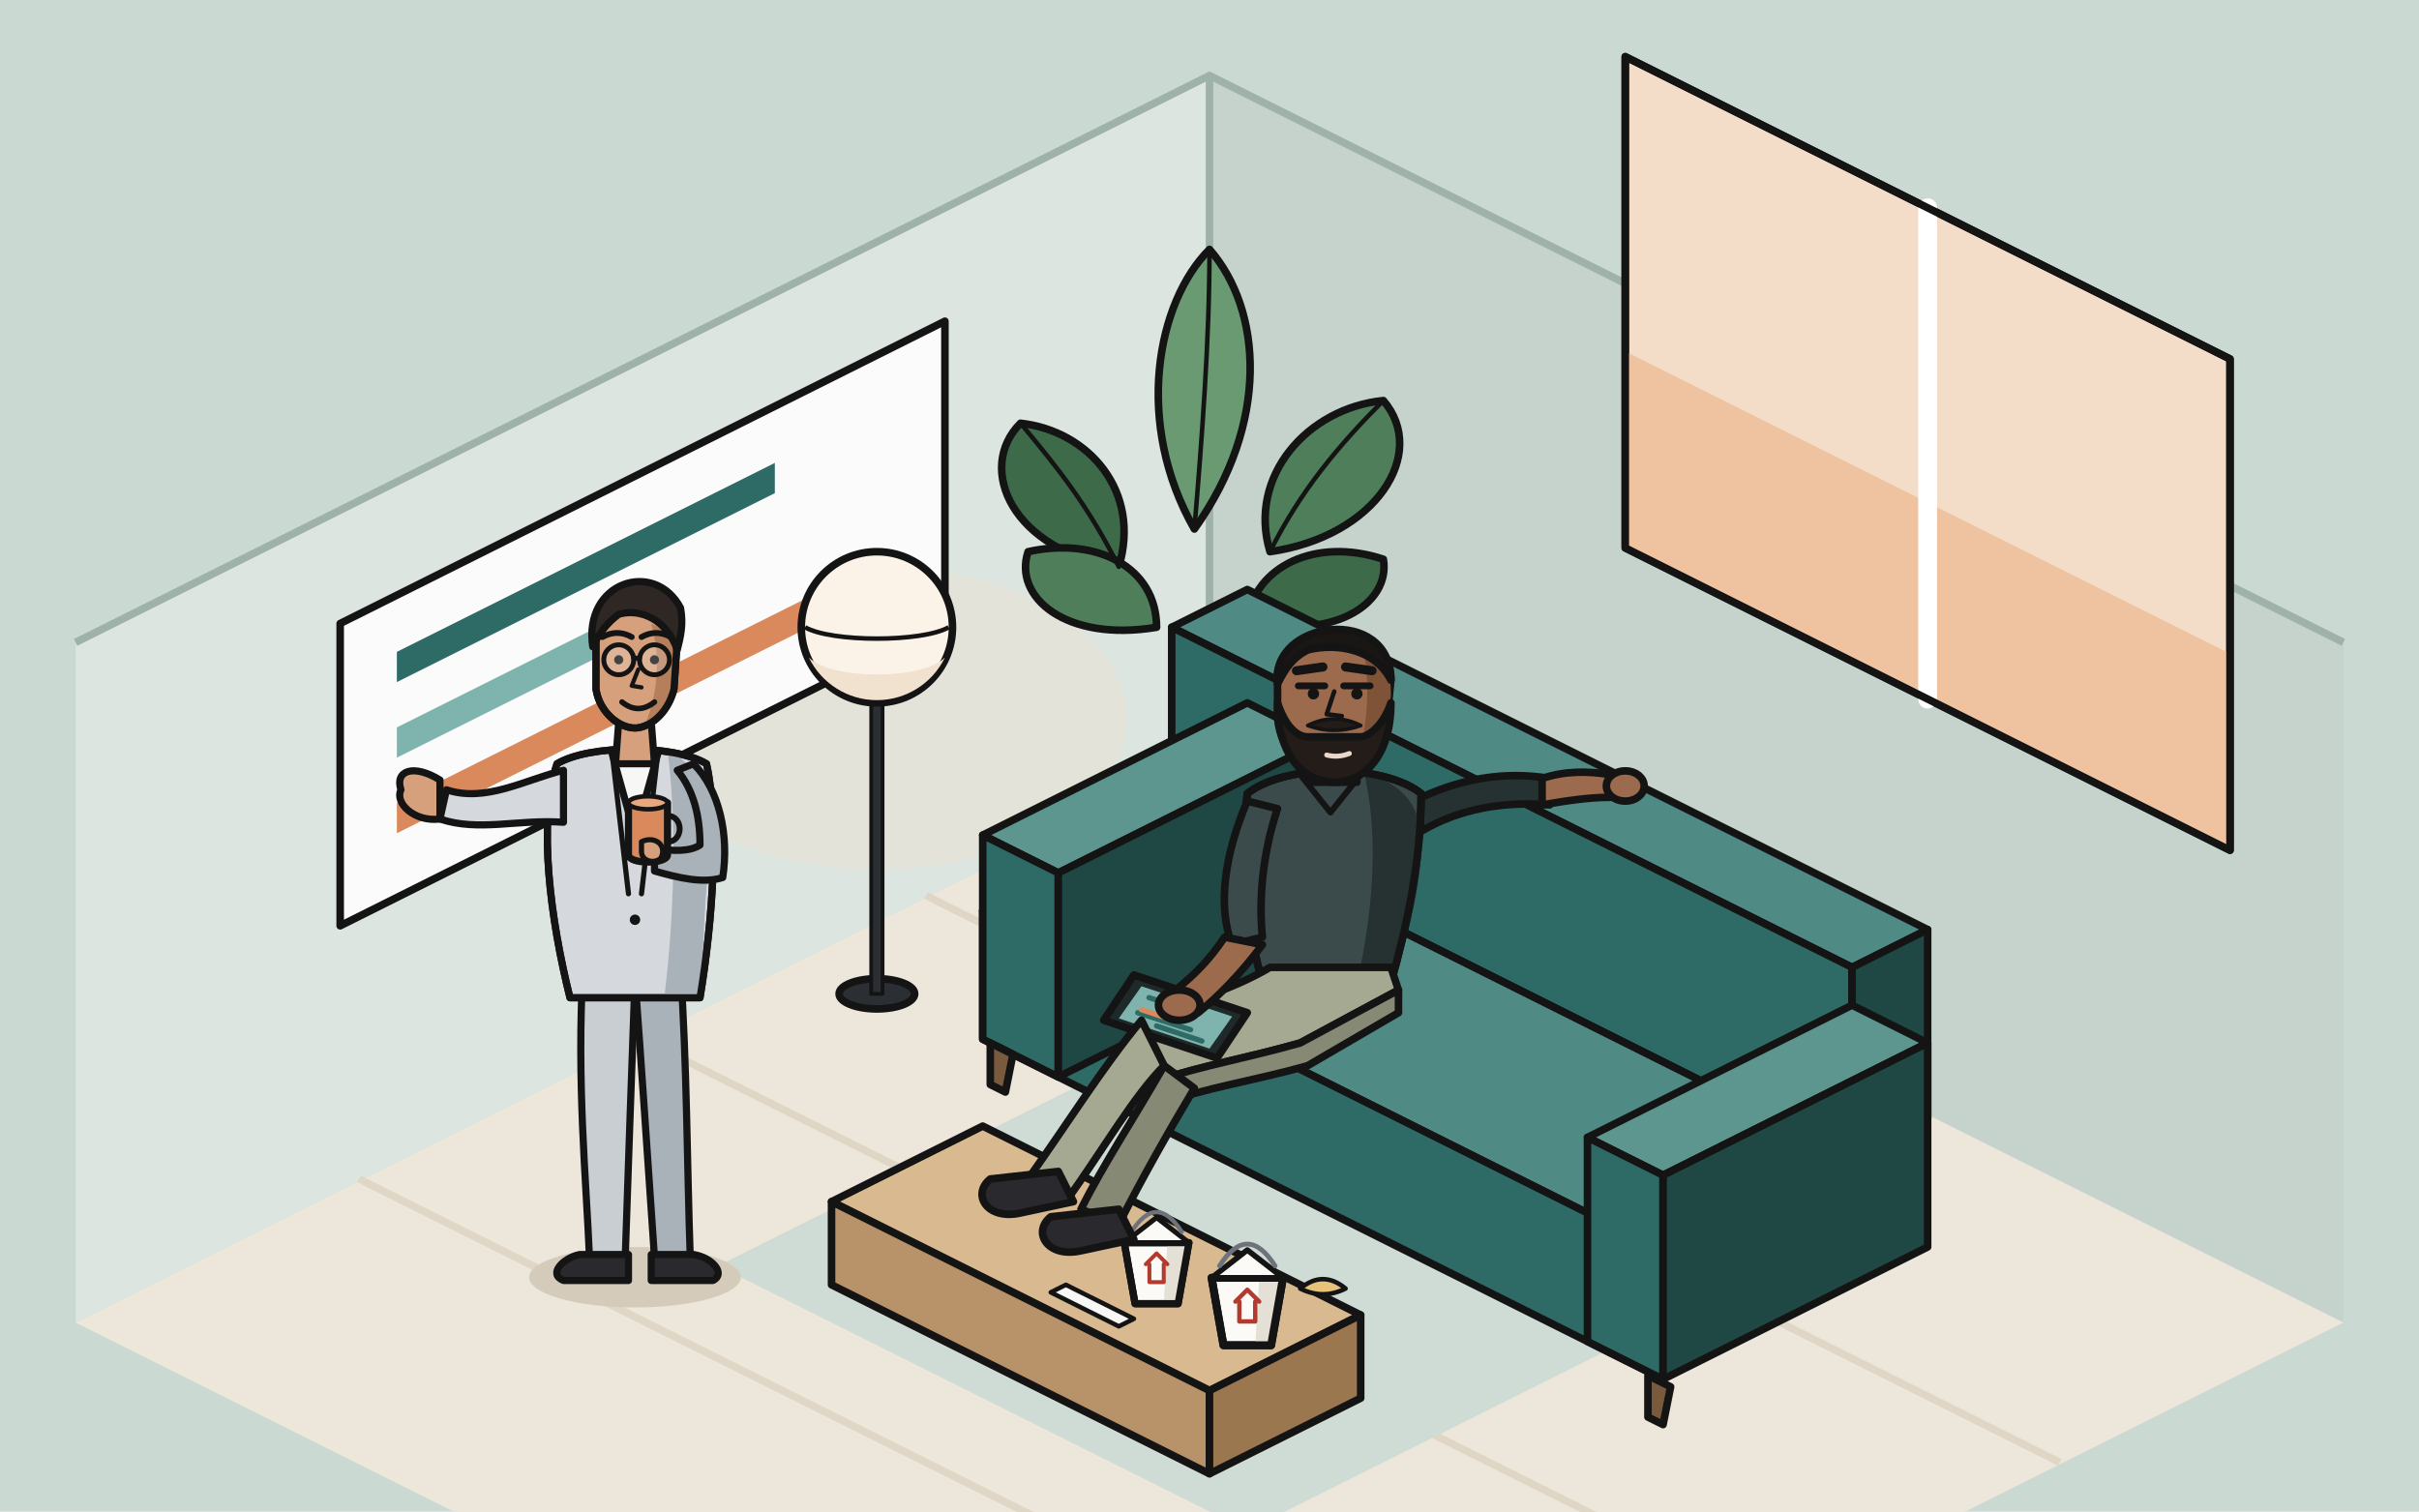
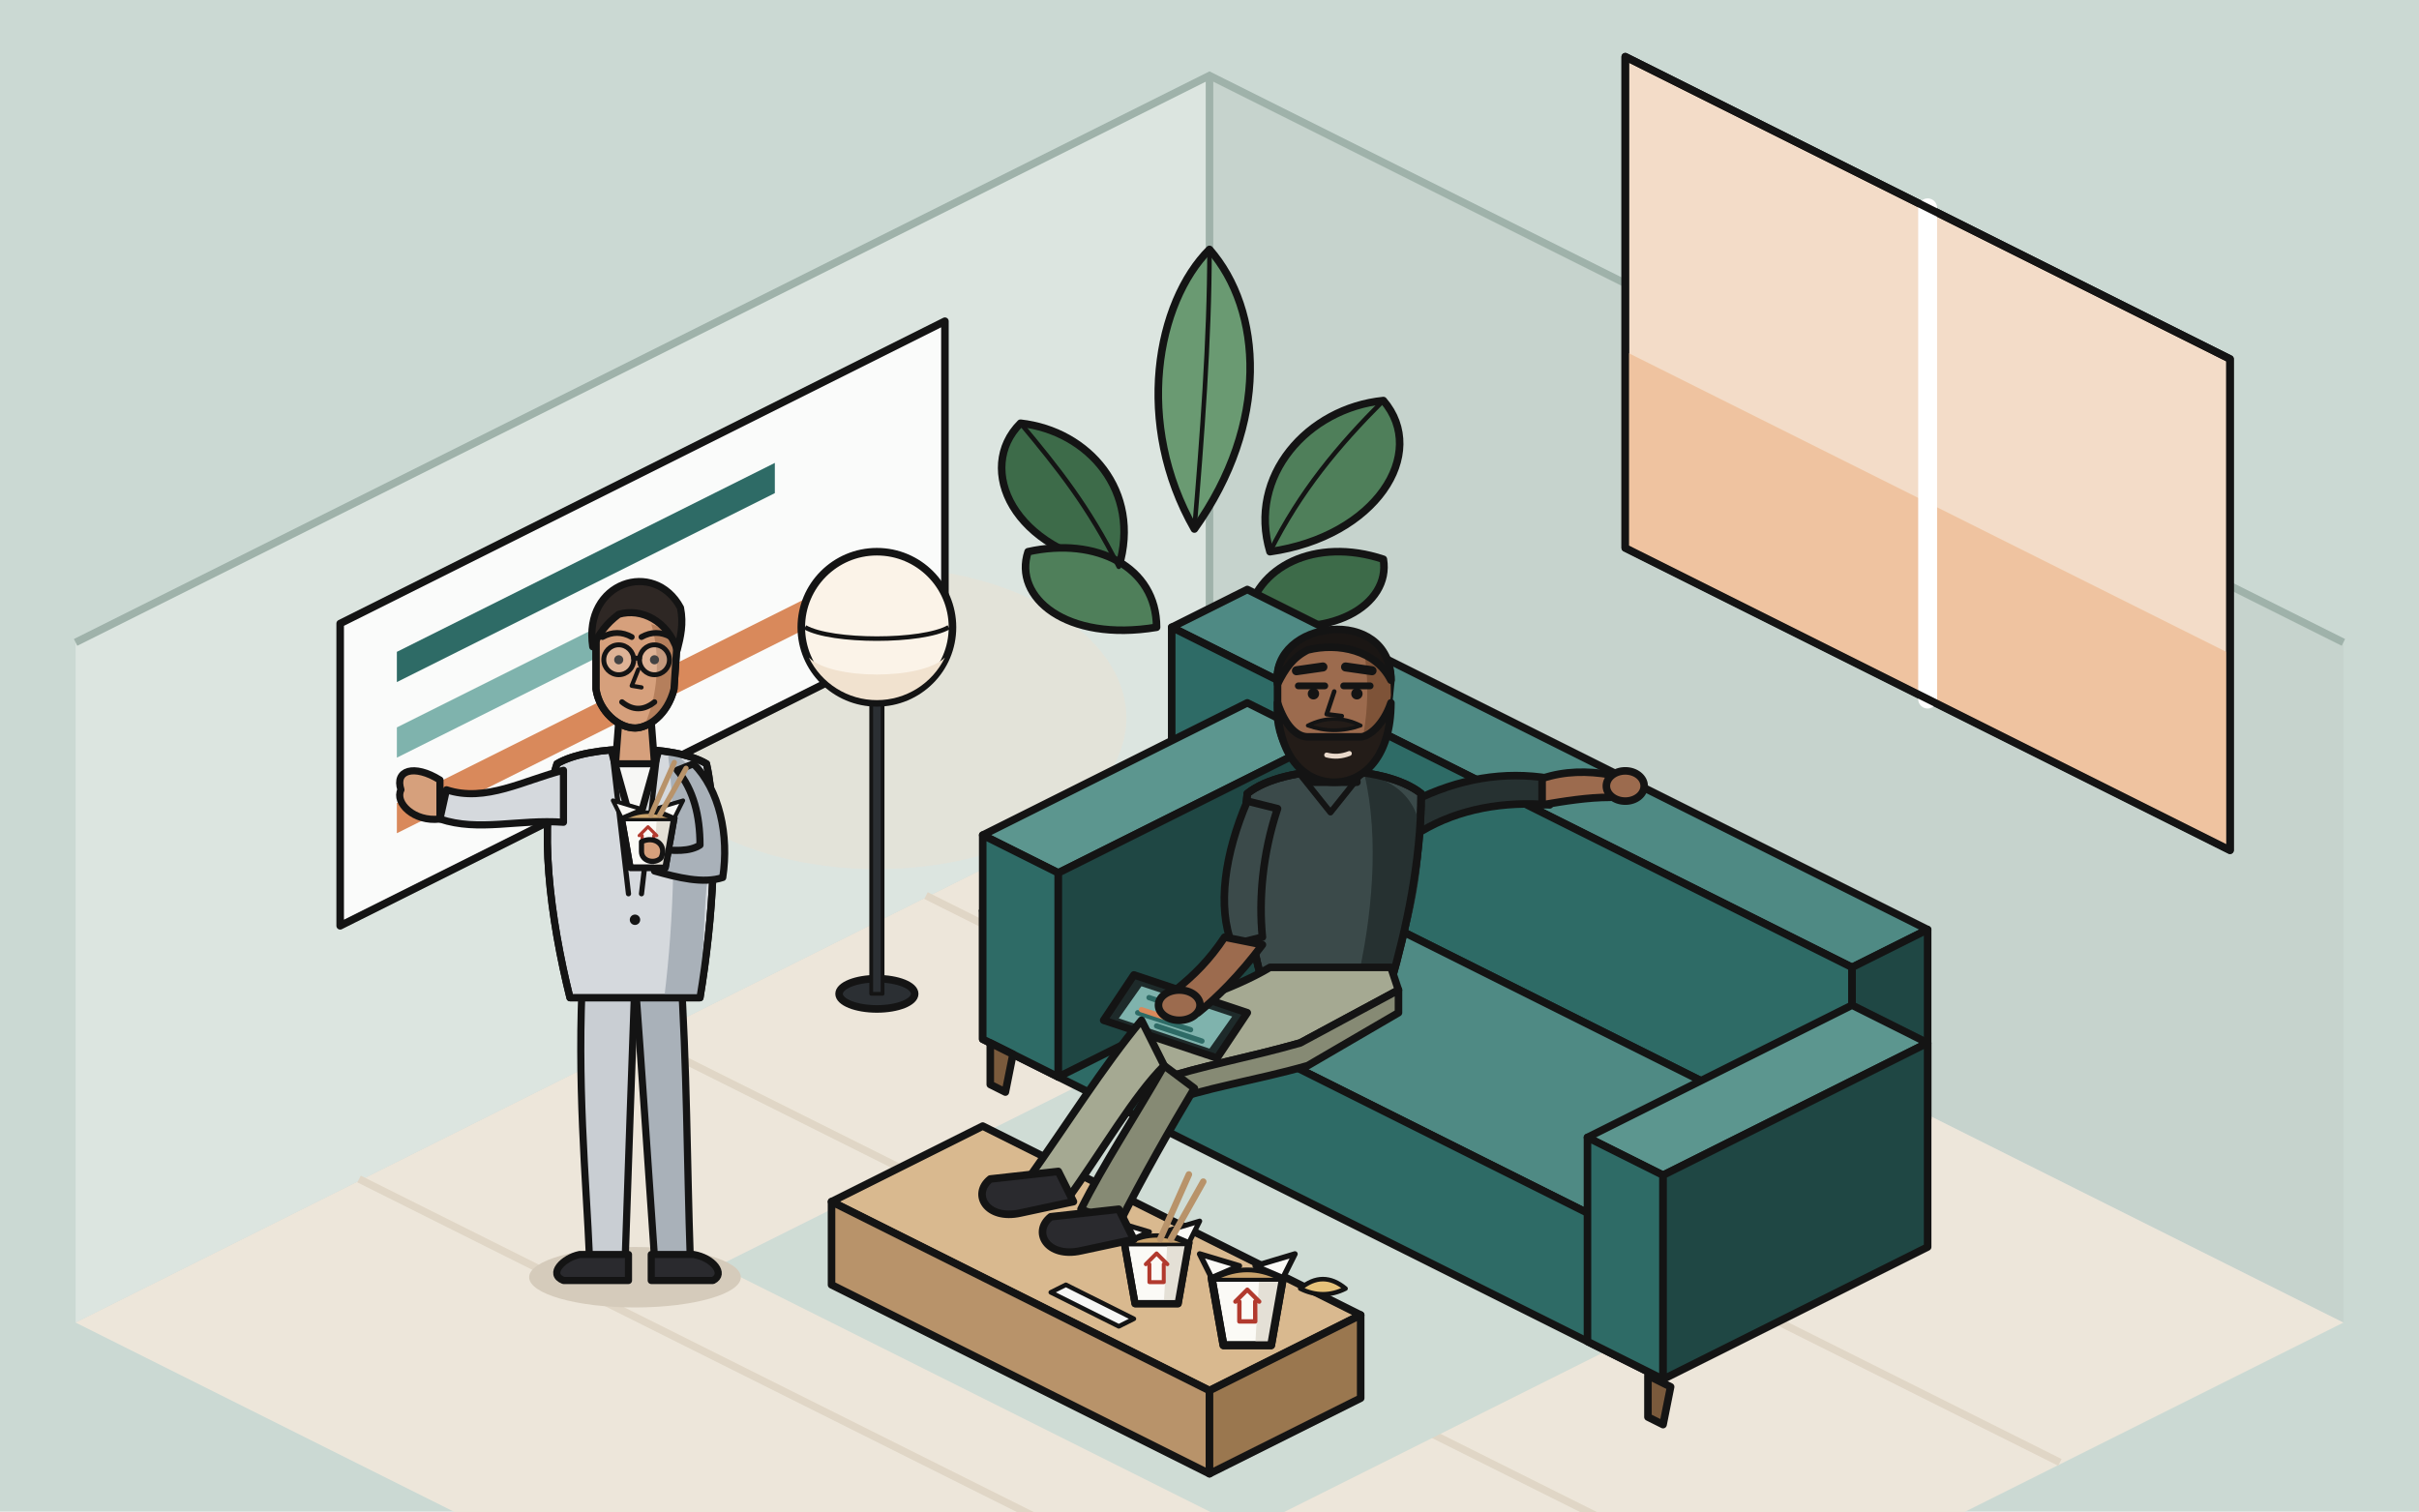
- <svg xmlns="http://www.w3.org/2000/svg" viewBox="0 0 640 400" width="640" height="400" role="img" aria-label="James stands easy by the run board with a coffee; John is on the sofa reading a diff. Dinner waits on the coffee table in takeout boxes.">
+ <svg xmlns="http://www.w3.org/2000/svg" viewBox="0 0 640 400" width="640" height="400" role="img" aria-label="Reading the state: John reads on his tablet while James eats takeout by the board.">
  <rect width="640" height="400" fill="#CBD9D3" />
  <polygon points="20,350 320,200 320,20 20,170" fill="#DCE5E0" />
  <polygon points="320,200 620,350 620,170 320,20" fill="#C6D3CD" />
  <polygon points="320,200 620,350 320,500 20,350" fill="#EDE6DA" />
  <g stroke="#E0D6C6" stroke-width="2">
    <line x1="95" y1="312" x2="395" y2="462" />
    <line x1="170" y1="275" x2="470" y2="425" />
    <line x1="245" y1="237" x2="545" y2="387" />
  </g>
  <polyline points="20,170 320,20 620,170" fill="none" stroke="#9FB2AA" stroke-width="2" />
  <line x1="320" y1="20" x2="320" y2="200" stroke="#9FB2AA" stroke-width="2" />
  <ellipse cx="232" cy="190" rx="66" ry="40" fill="#F3DCC8" fill-opacity="0.3" />
  <g stroke="#141414" stroke-width="2" stroke-linejoin="round" stroke-linecap="round">
    <polygon points="430,145 590,225 590,95 430,15" fill="#F3DCC8" />
    <polygon points="430,145 590,225 590,173 430,93" fill="#EFC3A0" stroke="none" />
    <line x1="510" y1="55" x2="510" y2="185" stroke="#FFFFFF" stroke-width="5" />
    <polygon points="430,145 590,225 590,95 430,15" fill="none" />
    <polygon points="90,245 250,165 250,85 90,165" fill="#FAFBFA" />
    <g transform="matrix(1 -0.5 0 1 90 165)" stroke-width="1.6">
      <rect x="15" y="15" width="100" height="8" fill="#2E6B66" stroke="none" />
      <rect x="15" y="35" width="70" height="8" fill="#7FB3AD" stroke="none" />
      <rect x="15" y="55" width="125" height="8" fill="#D9895B" stroke="none" />
    </g>
    <g>
      <path d="M296,150 C268,146 258,124 270,112 C288,114 302,130 296,150 Z" fill="#3D6B49" />
      <path d="M336,146 C364,142 378,120 366,106 C346,108 330,126 336,146 Z" fill="#4F7F5A" />
      <path d="M316,140 C300,112 306,80 320,66 C334,82 336,112 316,140 Z" fill="#6A9A72" />
      <path d="M306,166 C282,170 268,158 272,146 C290,142 306,150 306,166 Z" fill="#4F7F5A" />
      <path d="M330,164 C352,170 368,160 366,148 C348,142 332,150 330,164 Z" fill="#3D6B49" />
      <path d="M296,150 C288,134 280,124 270,112 M336,146 C344,130 354,118 366,106 M316,140 C318,116 320,90 320,66" fill="none" stroke-width="1.2" />
    </g>
    <polygon points="300,280 440,350 330,405 190,335" fill="#CFDCD5" stroke="none" />
    <polygon points="330,156 510,246 490,256 310,166" fill="#4F8A84" />
    <polygon points="310,166 490,256 490,306 310,216" fill="#2E6B66" />
    <polygon points="490,256 510,246 510,296 490,306" fill="#1F4744" />
    <polygon points="310,216 490,306 440,331 260,241" fill="#4F8A84" />
    <polygon points="260,241 440,331 440,365 260,275" fill="#2E6B66" />
    <polygon points="330,186 350,196 280,231 260,221" fill="#5C968F" />
    <polygon points="260,221 280,231 280,285 260,275" fill="#2E6B66" />
    <polygon points="280,231 350,196 350,250 280,285" fill="#1F4744" />
    <polygon points="490,266 510,276 440,311 420,301" fill="#5C968F" />
    <polygon points="420,301 440,311 440,365 420,355" fill="#2E6B66" />
    <polygon points="440,311 510,276 510,330 440,365" fill="#1F4744" />
    <polygon points="262,276 268,279 266,289 262,287" fill="#7A5A3C" />
    <polygon points="436,364 442,367 440,377 436,375" fill="#7A5A3C" />
  </g>
  <g class="john" stroke="#141414" stroke-width="2" stroke-linejoin="round" stroke-linecap="round">
    <path d="M374,212 C386,206 398,204 410,206 L410,213 C398,212 386,214 376,220 Z" fill="#263131" />
    <path d="M408,206 C414,204 420,204 426,205 L426,211 C420,211 414,212 408,213 Z" fill="#9C6B4E" />
    <ellipse cx="430" cy="208" rx="5" ry="4" fill="#9C6B4E" />
    <path d="M330,210 C328,228 330,246 334,260 L368,260 C372,246 376,228 376,210 C366,202 340,202 330,210 Z" fill="#3B4A4A" />
    <path d="M361,205 C372,207 377,215 376,226 C375,240 371,252 368,260 L359,260 C363,243 365,222 361,205 Z" fill="#263131" stroke="none" />
    <path d="M330,210 C328,228 330,246 334,260 L368,260 C372,246 376,228 376,210 C366,202 340,202 330,210 Z" fill="none" />
    <path d="M344,205 L352,215 L360,205" fill="none" stroke-width="1.6" />
    <path d="M347,197 L358,197 L359,207 L346,207 Z" fill="#9C6B4E" />
    <path d="M338,180 C337,165 368,163 368,180 L367,190 C366,200 360,205 353,205 C346,205 339,200 338,190 Z" fill="#9C6B4E" />
    <path d="M360,168 C367,171 368,178 368,184 L367,192 C365,199 362,202 358,204 C362,194 363,180 360,168 Z" fill="#7E5338" stroke="none" />
    <path d="M338,186 C338,200 345,207 353,207 C361,207 368,200 368,186 C366,192 362,195 360,195 L346,195 C343,195 340,192 338,186 Z" fill="#231C18" />
    <path d="M346,192 Q353,188.5 360,192 Q353,194.5 346,192 Z" fill="#231C18" stroke-width="1" />
    <path d="M338,181 C336,164 368,160 368,180 C364,172 354,170 346,172 C342,174 340,177 338,181 Z" fill="#1A1614" />
    <path d="M353,183 L351,189 L355,189.5" fill="none" stroke-width="1.2" />
    <path d="M343,177.5 L350,176.5 M356,176.5 L363,177.5" fill="none" stroke-width="2.4" />
    <path d="M343.5,181.5 L350.5,181.5 M355.5,181.5 L362.5,181.5" fill="none" stroke-width="1.8" />
    <circle cx="347.5" cy="183.6" r="1.5" fill="#141414" stroke="none" />
    <circle cx="359" cy="183.6" r="1.5" fill="#141414" stroke="none" />
    <path d="M351,199.8 Q354,200.6 357,199.4" fill="none" stroke="#E9D9CB" stroke-width="1.3" />
    <path d="M336,256 C326,262 312,266 302,270 L306,286 C318,282 330,280 344,276 L370,262 L368,256 Z" fill="#A5A992" />
    <path d="M306,286 C318,282 330,280 344,276 L370,262 L370,268 L346,282 C332,286 318,288 308,292 Z" fill="#868A74" />
    <path d="M300,258 L330,268 L322,280 L292,270 Z" fill="#1E2A2A" />
    <path d="M302,261 L326,269 L320,277.5 L296,269.5 Z" fill="#7FB3AD" stroke="none" />
    <path d="M304,264 L313,267 M301,268 L315,272.5 M306,271.5 L318,275.5" fill="none" stroke-width="1.4" stroke="#2E6B66" />
    <path d="M302,267.2 L309,269.5" fill="none" stroke-width="1.4" stroke="#D9895B" />
    <path d="M330,212 C324,226 322,240 326,250 L334,248 C333,238 334,226 338,214 Z" fill="#3B4A4A" />
    <path d="M324,248 C320,254 316,258 311,262 L317,268 C322,264 328,258 334,250 Z" fill="#9C6B4E" />
    <ellipse cx="312" cy="266" rx="5.5" ry="4" fill="#9C6B4E" />
  </g>
  <g stroke="#141414" stroke-width="2" stroke-linejoin="round" stroke-linecap="round">
    <polygon points="260,298 360,348 320,368 220,318" fill="#D9B98F" />
    <polygon points="220,318 320,368 320,390 220,340" fill="#B8936A" />
    <polygon points="320,368 360,348 360,370 320,390" fill="#9A774F" />
    <g class="dinner">
      <g transform="translate(306 345) scale(0.95)">
        <path d="M-9,-17 L9,-17 L6,0 L-6,0 Z" fill="#FBFAF6" />
        <path d="M3,-17 L9,-17 L6,0 L2,0 Z" fill="#E4E0D6" stroke="none" />
        <path d="M-9,-17 L9,-17 L6,0 L-6,0 Z" fill="none" />
-         <path d="M-9,-17 L0,-24 L9,-17 Z" fill="#FBFAF6" stroke-width="1.4" />
-         <path d="M-7,-20 Q0,-31 7,-20" fill="none" stroke="#6E737B" stroke-width="1.2" />
+         <path d="M-9,-17 L-12,-23 L-2,-20 Z M9,-17 L12,-23 L2,-20 Z" fill="#FBFAF6" stroke-width="1.4" />
+         <path d="M-8,-17 Q0,-21 8,-17" fill="#C9A26B" stroke-width="1.2" />
        <path d="M-3,-11 L0,-14 L3,-11 M-2,-11 L-2,-6 L2,-6 L2,-11" fill="none" stroke="#B23A2E" stroke-width="1.1" />
+         <path d="M1,-18 L9,-36 M4,-18 L13,-34" fill="none" stroke="#B8936A" stroke-width="1.8" />
      </g>
      <g transform="translate(330 356) scale(1.05)">
        <path d="M-9,-17 L9,-17 L6,0 L-6,0 Z" fill="#FBFAF6" />
        <path d="M3,-17 L9,-17 L6,0 L2,0 Z" fill="#E4E0D6" stroke="none" />
        <path d="M-9,-17 L9,-17 L6,0 L-6,0 Z" fill="none" />
-         <path d="M-9,-17 L0,-24 L9,-17 Z" fill="#FBFAF6" stroke-width="1.4" />
-         <path d="M-7,-20 Q0,-31 7,-20" fill="none" stroke="#6E737B" stroke-width="1.2" />
+         <path d="M-9,-17 L-12,-23 L-2,-20 Z M9,-17 L12,-23 L2,-20 Z" fill="#FBFAF6" stroke-width="1.4" />
+         <path d="M-8,-17 Q0,-21 8,-17" fill="#C9A26B" stroke-width="1.2" />
        <path d="M-3,-11 L0,-14 L3,-11 M-2,-11 L-2,-6 L2,-6 L2,-11" fill="none" stroke="#B23A2E" stroke-width="1.1" />
      </g>
      <path d="M282,340 L300,349 L296,351 L278,342 Z" fill="#F7F7F5" stroke-width="1.2" />
      <path d="M344,341 Q350,336 356,341 Q350,344 344,341 Z" fill="#E6C27A" stroke-width="1.2" />
    </g>
  </g>
  <g stroke="#141414" stroke-width="2" stroke-linejoin="round" stroke-linecap="round">
    <path d="M302,270 C292,282 282,298 272,312 L282,318 C292,304 300,290 308,282 Z" fill="#A5A992" />
    <path d="M308,282 C300,296 292,308 286,320 L296,324 C302,312 310,298 316,288 Z" fill="#868A74" />
    <path d="M262,312 C257,316 261,323 270,321 L284,318 L280,310 Z" fill="#2A2A2E" />
    <path d="M278,322 C273,326 277,333 286,331 L300,328 L296,320 Z" fill="#2A2A2E" />
  </g>
  <g stroke="#141414" stroke-width="2" stroke-linejoin="round">
    <ellipse cx="232" cy="263" rx="10" ry="4" fill="#2B2F33" />
    <rect x="230.5" y="184" width="3" height="79" fill="#2B2F33" stroke-width="1" />
    <circle cx="232" cy="166" r="20" fill="#FBF3E8" />
    <path d="M214,174 A20,20 0 0 0 250,174 C244,180 220,180 214,174 Z" fill="#F1E2CF" stroke="none" />
    <path d="M213,166 C220,170 244,170 251,166" fill="none" stroke-width="1.2" />
  </g>
  <ellipse cx="168" cy="338" rx="28" ry="8" fill="#D5CBBB" />
  <g class="james" transform="translate(168 338) scale(0.86)" stroke="#141414" stroke-width="2.2" stroke-linejoin="round" stroke-linecap="round">
    <path d="M-16,-95 C-18,-60 -15,-30 -14,-6 L-3,-6 C-2,-35 -1,-65 0,-92 Z" fill="#C9CED3" />
    <path d="M0,-92 C2,-65 4,-35 6,-6 L17,-6 C16,-35 16,-65 14,-95 Z" fill="#A9B1B9" />
    <path d="M-17,-7 C-22,-6 -27,-1 -22,1 L-2,1 L-2,-7 Z" fill="#2A2A2E" />
    <path d="M5,-7 L5,1 L24,1 C28,-1 24,-6 18,-7 Z" fill="#2A2A2E" />
    <path d="M-24,-158 C-30,-140 -26,-110 -20,-86 L20,-86 C24,-110 26,-140 22,-158 C12,-164 -14,-164 -24,-158 Z" fill="#D5D9DD" />
    <path d="M10,-162 C21,-158 26,-140 22,-120 C21,-108 21,-96 20,-86 L9,-86 C12,-110 13,-140 10,-162 Z" fill="#A9B1B9" stroke="none" />
    <path d="M-24,-158 C-30,-140 -26,-110 -20,-86 L20,-86 C24,-110 26,-140 22,-158 C12,-164 -14,-164 -24,-158 Z" fill="none" />
    <path d="M-7,-161 L0,-136 L7,-161 Z" fill="#F7F7F5" />
    <path d="M-7,-161 L-2,-118 M7,-161 L2,-118" fill="none" stroke-width="1.6" />
    <circle cx="0" cy="-110" r="1.6" fill="#141414" stroke="none" />
    <g transform="rotate(0 -22 -148)">
      <g>
        <path d="M-22,-156 C-34,-153 -46,-146 -58,-150 L-60,-141 C-48,-137 -36,-141 -22,-140 Z" fill="#D5D9DD" />
        <path d="M-60,-153 C-68,-158 -74,-156 -72,-150 C-74,-146 -68,-140 -60,-141 Z" fill="#D6A07C" />
      </g>
    </g>
    <path d="M18,-158 C26,-150 29,-136 27,-123 C21,-121 13,-123 6,-125 L6,-132 C12,-131 17,-131 20,-133 C20,-142 18,-150 13,-156 Z" fill="#A9B1B9" />
-     <path d="M-2,-146 L10,-146 L10,-130 C10,-127 -2,-127 -2,-130 Z" fill="#D9895B" />
-     <path d="M10,-142 C15,-142 15,-134 10,-134" fill="none" stroke-width="1.8" />
-     <ellipse cx="4" cy="-146" rx="6" ry="2" fill="#E8A77E" stroke-width="1.4" />
+     <g transform="translate(4 -126) scale(0.9)">
+       <path d="M-9,-17 L9,-17 L6,0 L-6,0 Z" fill="#FBFAF6" />
+       <path d="M3,-17 L9,-17 L6,0 L2,0 Z" fill="#E4E0D6" stroke="none" />
+       <path d="M-9,-17 L9,-17 L6,0 L-6,0 Z" fill="none" />
+       <path d="M-9,-17 L-12,-23 L-2,-20 Z M9,-17 L12,-23 L2,-20 Z" fill="#FBFAF6" stroke-width="1.4" />
+       <path d="M-8,-17 Q0,-21 8,-17" fill="#C9A26B" stroke-width="1.2" />
+       <path d="M-3,-11 L0,-14 L3,-11 M-2,-11 L-2,-6 L2,-6 L2,-11" fill="none" stroke="#B23A2E" stroke-width="1.1" />
+       <path d="M1,-18 L9,-36 M4,-18 L13,-34" fill="none" stroke="#B8936A" stroke-width="1.8" />
+     </g>
    <path d="M2,-134 C6,-136 10,-133 8,-129 C6,-127 2,-128 2,-131 Z" fill="#D6A07C" stroke-width="1.6" />
    <path d="M-5,-171 L5,-171 L6,-158 L-6,-158 Z" fill="#D6A07C" />
    <path d="M-12,-196 C-13,-211 12,-213 13,-196 L12,-181 C10,-173 4,-169 0,-169 C-5,-169 -11,-174 -12,-181 Z" fill="#D6A07C" />
    <path d="M5,-201 C12,-199 13,-191 12,-181 C10,-174 6,-171 3,-170 C7,-179 8,-191 5,-201 Z" fill="#B57F5C" stroke="none" />
    <path d="M-12,-196 C-13,-211 12,-213 13,-196 L12,-181 C10,-173 4,-169 0,-169 C-5,-169 -11,-174 -12,-181 Z" fill="none" />
    <path d="M-13,-194 C-16,-214 6,-221 14,-206 C15,-201 14,-197 13,-193 C10,-202 2,-206 -5,-204 C-9,-201 -11,-198 -13,-194 Z" fill="#2E2724" />
    <path d="M-10,-197 Q-5.5,-199.5 -1,-197 M2,-197 Q6.5,-199.5 11,-197" fill="none" stroke-width="1.8" />
    <circle cx="-5" cy="-190" r="1.4" fill="#141414" stroke="none" />
    <circle cx="6" cy="-190" r="1.4" fill="#141414" stroke="none" />
    <circle cx="-5" cy="-190" r="4.6" fill="#FFFFFF" fill-opacity="0.2" stroke-width="1.5" />
    <circle cx="6" cy="-190" r="4.6" fill="#FFFFFF" fill-opacity="0.2" stroke-width="1.5" />
    <path d="M-0.4,-190.5 L1.4,-190.5" fill="none" stroke-width="1.5" />
    <path d="M1,-187 L-1,-182 L2,-181.5" fill="none" stroke-width="1.3" />
    <path d="M-4,-177 Q1,-173 6,-177" fill="none" stroke-width="1.7" />
  </g>
</svg>
